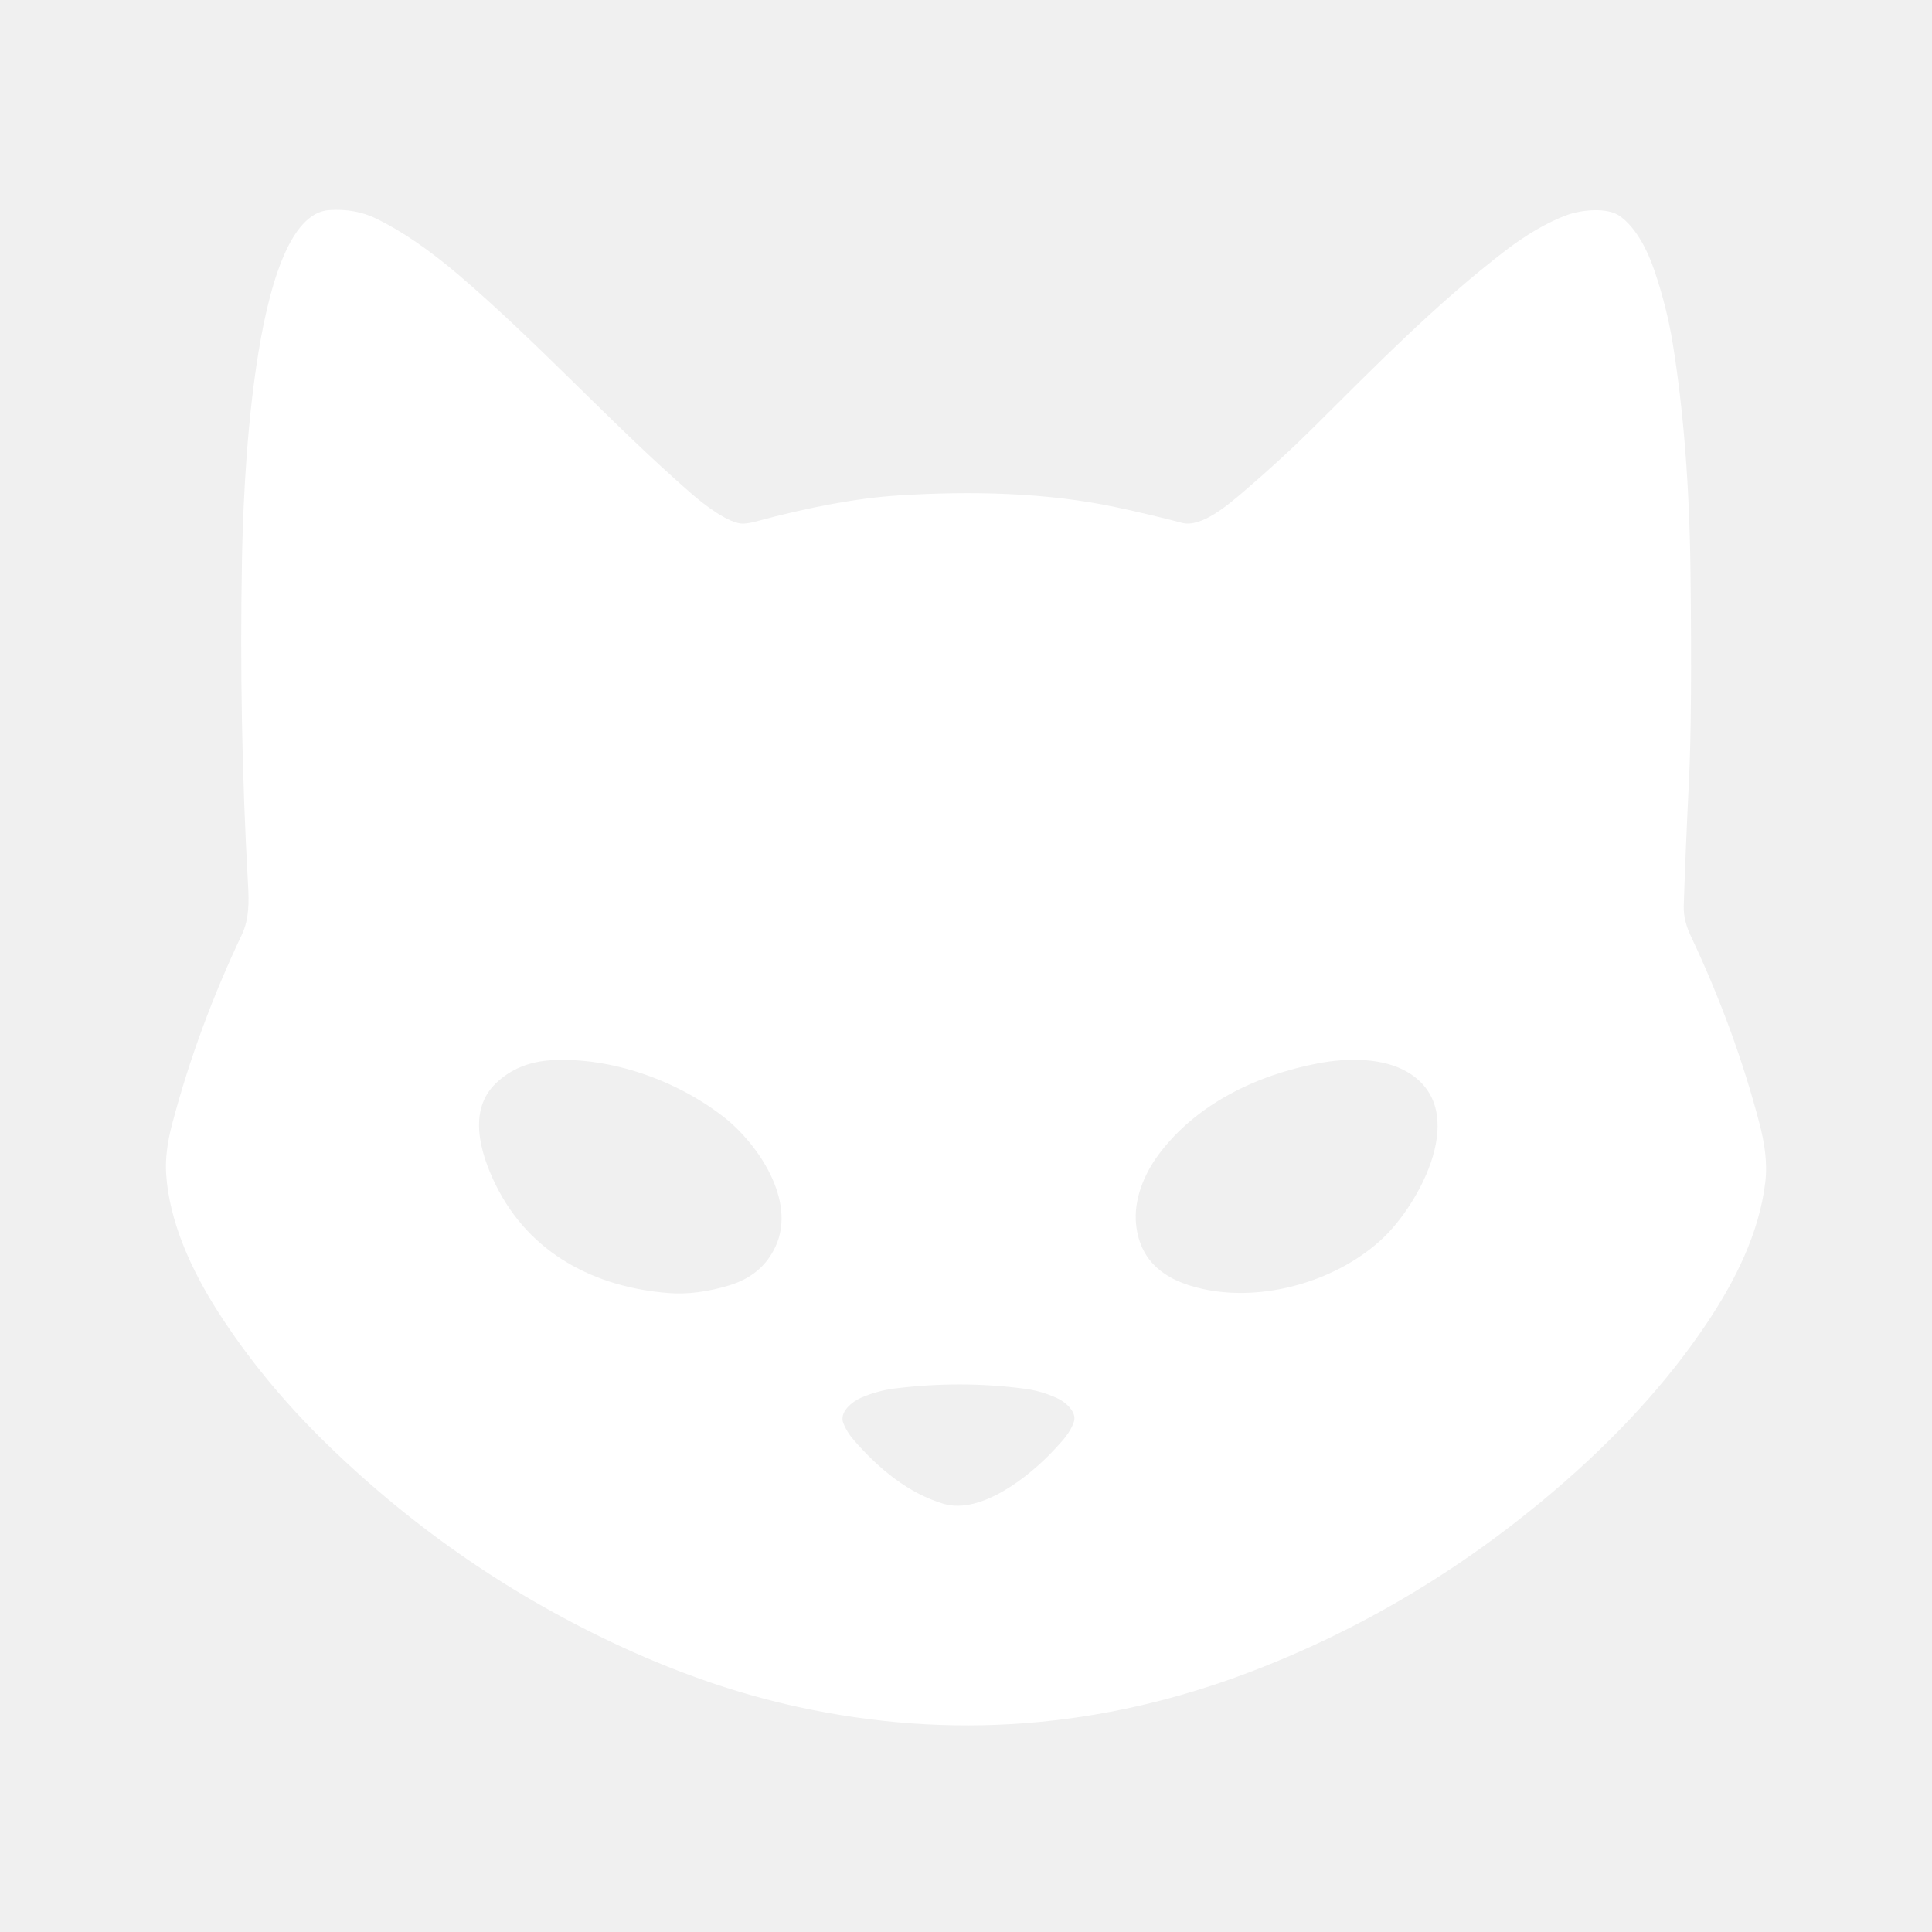
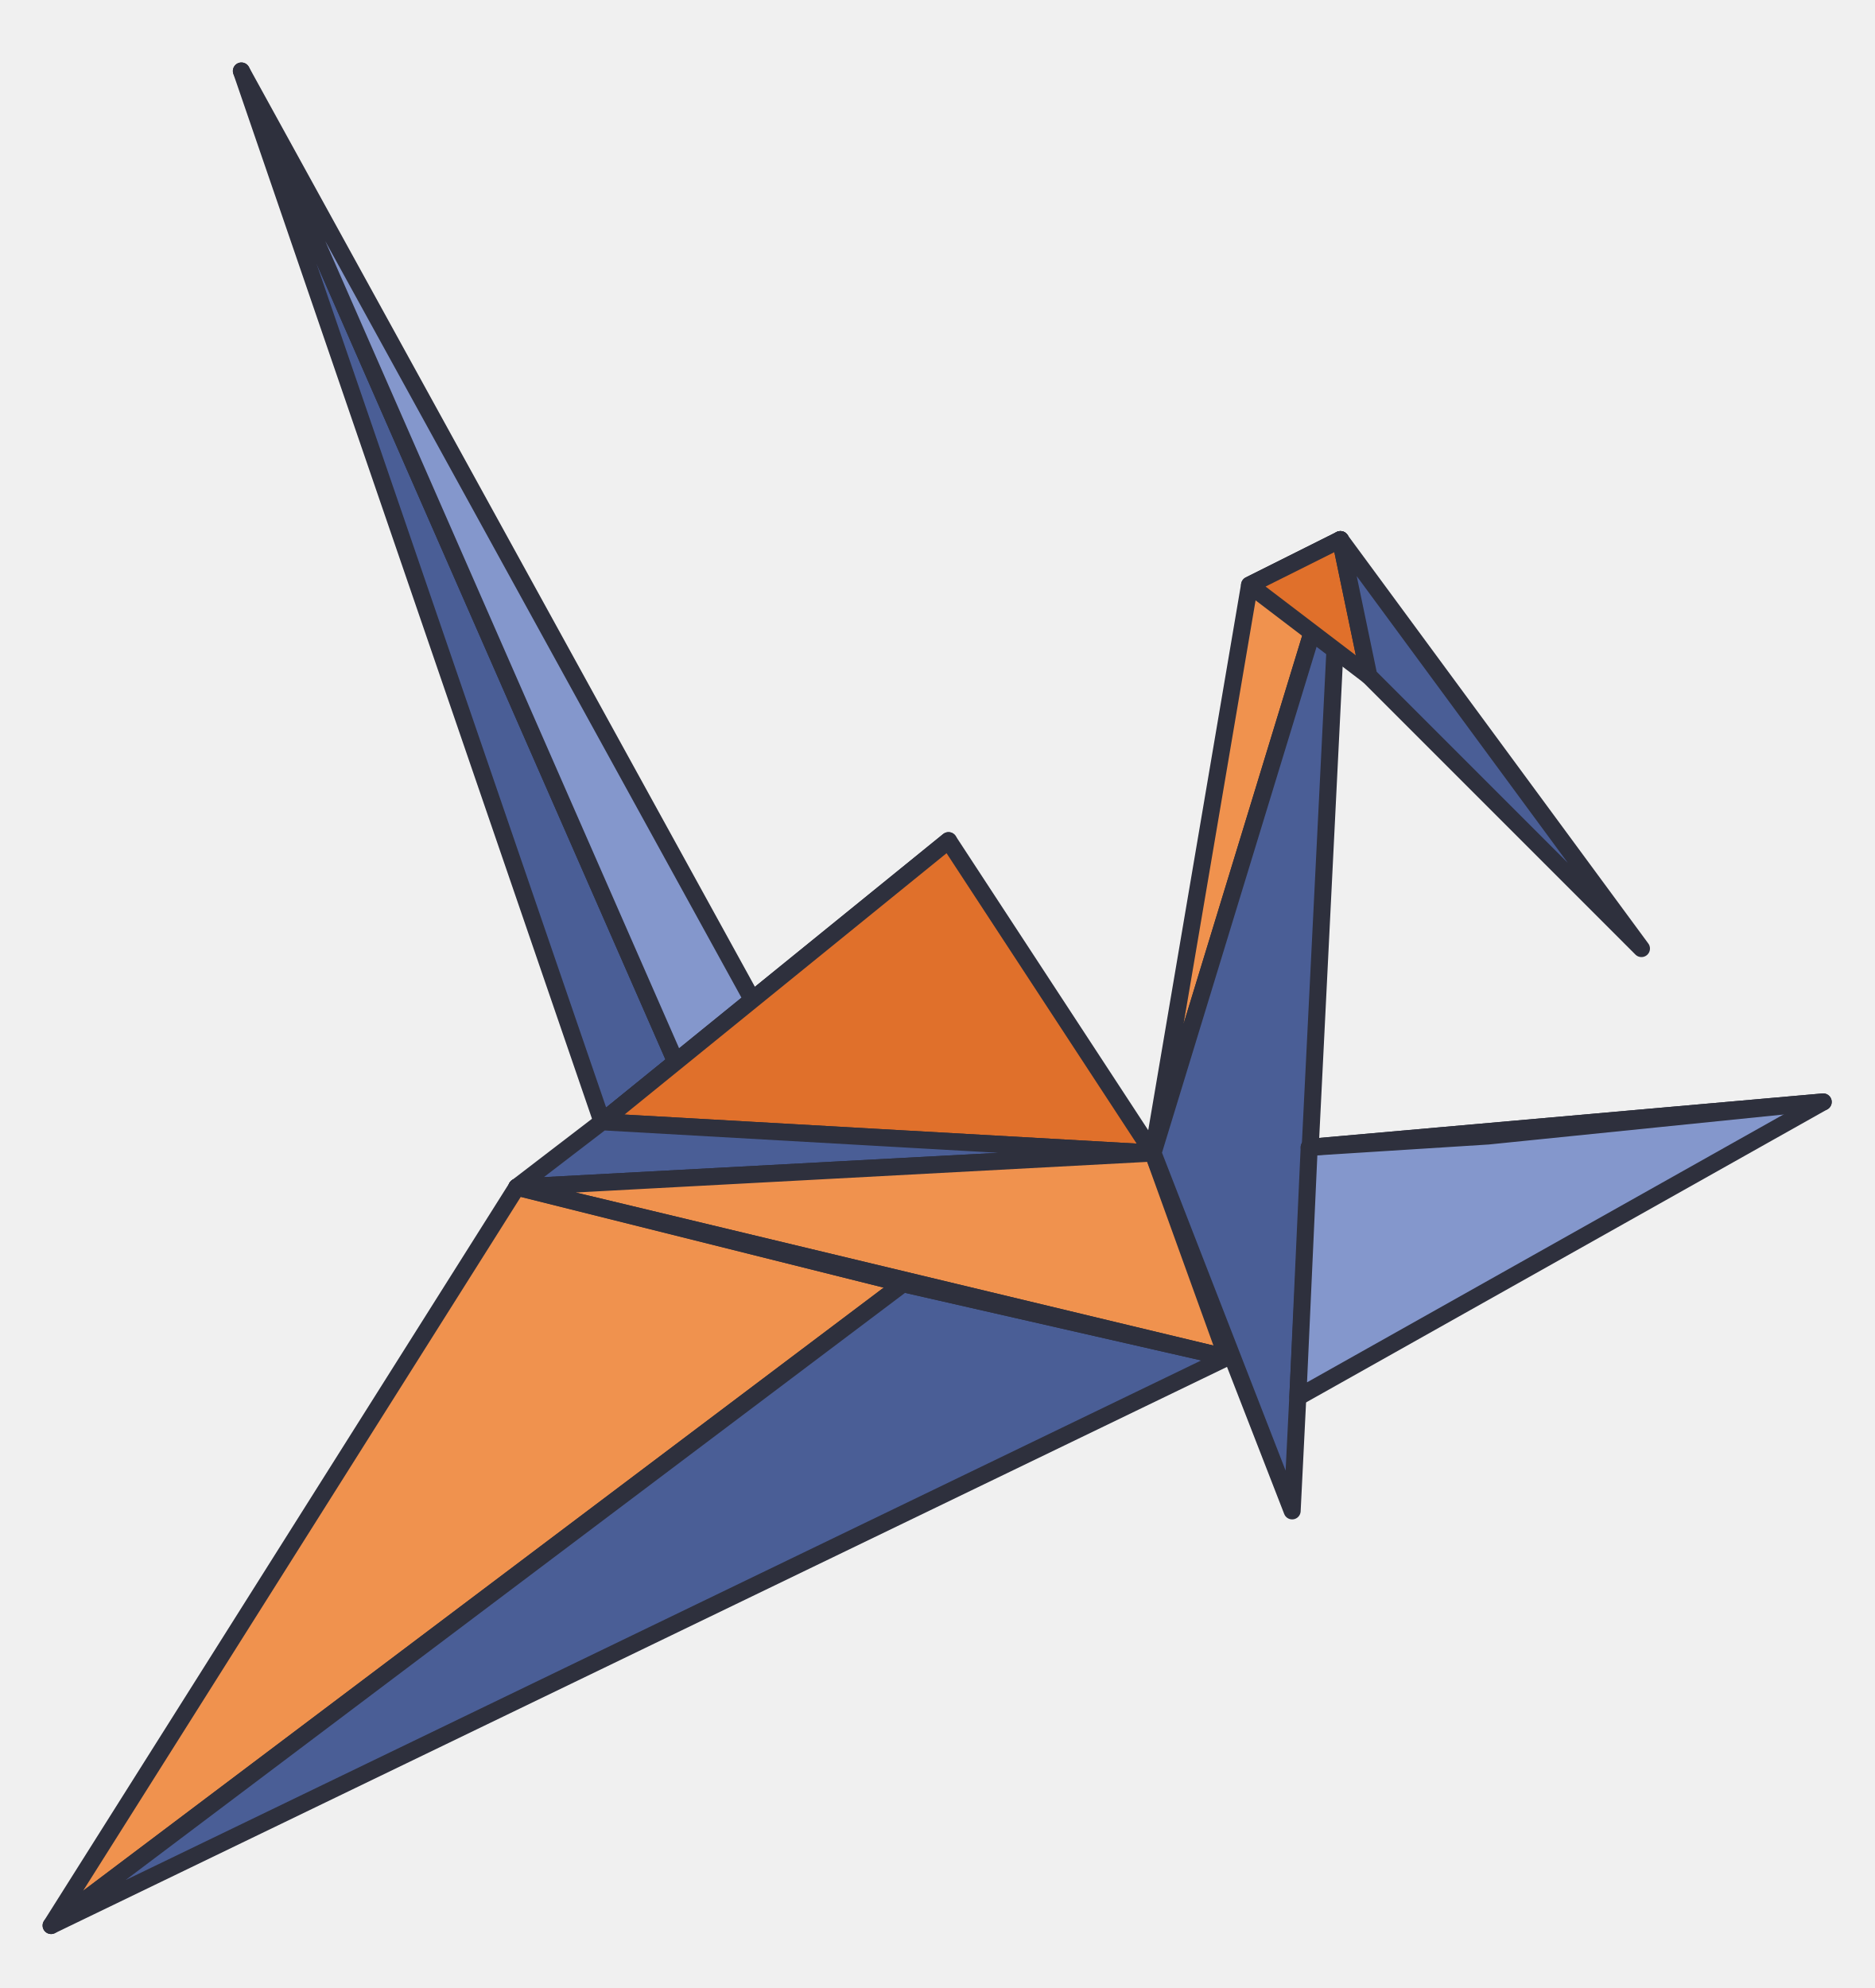
- <svg xmlns="http://www.w3.org/2000/svg" version="1.1" viewBox="0.00 0.00 512.00 512.00" width="512.00" height="512.00">
-   <path fill="#ffffff" d="   M 45.65 297.77   C 50.31 280.20 56.48 263.74 64.10 247.67   C 66.07 243.51 65.99 238.92 65.73 234.44   Q 63.32 191.66 64.13 148.11   C 64.39 134.30 66.21 57.13 87.19 55.68   Q 94.10 55.20 99.69 57.92   Q 109.79 62.83 121.61 72.92   C 143.03 91.20 162.36 112.69 183.36 130.92   C 186.54 133.67 193.35 138.99 197.10 138.76   Q 198.57 138.67 200.07 138.26   Q 222.12 132.30 238.17 131.29   C 256.93 130.11 277.29 130.43 296.13 134.49   Q 305.05 136.41 313.24 138.56   C 318.37 139.92 325.54 133.72 329.51 130.33   Q 339.55 121.75 347.99 113.37   C 364.54 96.94 380.60 80.49 399.04 66.35   C 403.86 62.66 409.75 58.98 415.36 56.95   C 419.03 55.63 425.97 54.84 429.34 57.30   C 433.77 60.52 436.73 66.64 438.49 71.86   Q 441.73 81.45 443.26 90.82   Q 447.60 117.52 448.00 151.51   Q 448.45 189.74 447.59 207.00   Q 446.70 225.12 446.21 240.03   C 446.12 242.85 446.89 245.55 448.09 248.07   Q 459.73 272.71 466.27 297.70   C 467.59 302.75 468.45 308.08 467.82 313.31   C 466.21 326.87 459.76 339.57 452.24 350.80   Q 436.72 374.00 411.37 395.51   Q 374.63 426.67 330.92 443.23   Q 272.04 465.54 211.41 452.34   Q 188.54 447.36 165.13 436.61   Q 121.44 416.54 86.71 382.78   Q 69.63 366.18 57.73 347.55   C 50.80 336.69 44.86 323.90 44.03 311.09   Q 43.65 305.29 45.65 297.77   Z   M 131.34 313.94   C 140.29 332.22 157.72 341.20 177.30 342.68   Q 184.65 343.24 193.22 340.65   Q 202.03 338.00 205.56 330.26   C 211.13 318.09 200.76 303.01 191.81 296.02   C 179.37 286.31 161.98 280.10 146.19 280.97   Q 137.21 281.47 131.35 287.14   C 124.01 294.24 127.17 305.43 131.34 313.94   Z   M 349.22 281.81   C 332.78 284.95 316.93 292.71 307.08 305.92   C 303.14 311.22 300.42 317.96 301.07 324.43   C 302.18 335.36 310.18 340.08 320.43 341.92   C 336.31 344.78 355.06 339.00 366.59 328.03   C 376.14 318.95 389.80 294.29 373.19 284.22   C 366.55 280.20 356.95 280.33 349.22 281.81   Z   M 226.25 381.62   C 232.99 389.35 240.71 395.69 249.97 398.50   C 259.93 401.51 272.87 391.21 279.39 384.18   C 281.43 381.98 283.70 379.66 284.61 376.72   C 285.41 374.13 282.30 371.54 280.28 370.59   Q 276.07 368.62 271.56 368.03   Q 254.57 365.79 237.08 367.97   Q 232.61 368.53 228.23 370.40   C 225.86 371.41 222.31 374.22 223.50 377.19   Q 224.45 379.55 226.25 381.62   Z" />
+ <svg xmlns="http://www.w3.org/2000/svg" viewBox="80 30 660 700">
+   <g stroke="#2E303D" stroke-width="6" stroke-linejoin="round">
+     <polygon points="165,55 292,425 318,404" fill="#4A5E96" />
+     <polygon points="165,55 318,404 346,384" fill="#8497CC" />
+     <polygon points="292,425 346,384 414,326" fill="#F0924E" />
+     <polygon points="292,425 414,326 486,436" fill="#E0702B" />
+     <polygon points="262,448 292,425 486,436" fill="#4A5E96" />
+     <polygon points="262,448 486,436 512,508" fill="#F0924E" />
+     <polygon points="98,708 262,448 398,482" fill="#F0924E" />
+     <polygon points="98,708 398,482 512,508" fill="#4A5E96" />
+     <polygon points="262,448 398,482 512,508" fill="#E0702B" />
+     <polygon points="486,436 520,236 552,220" fill="#F0924E" />
+     <polygon points="486,436 552,220 535,562" fill="#4A5E96" />
+     <polygon points="520,236 552,220 562,268" fill="#E0702B" />
+     <polygon points="552,220 562,268 658,364" fill="#4A5E96" />
+     <polygon points="541,434 722,418 537,522" fill="#8497CC" />
+     <polygon points="541,434 722,418 604,430" fill="#4A5E96" />
+   </g>
</svg>
